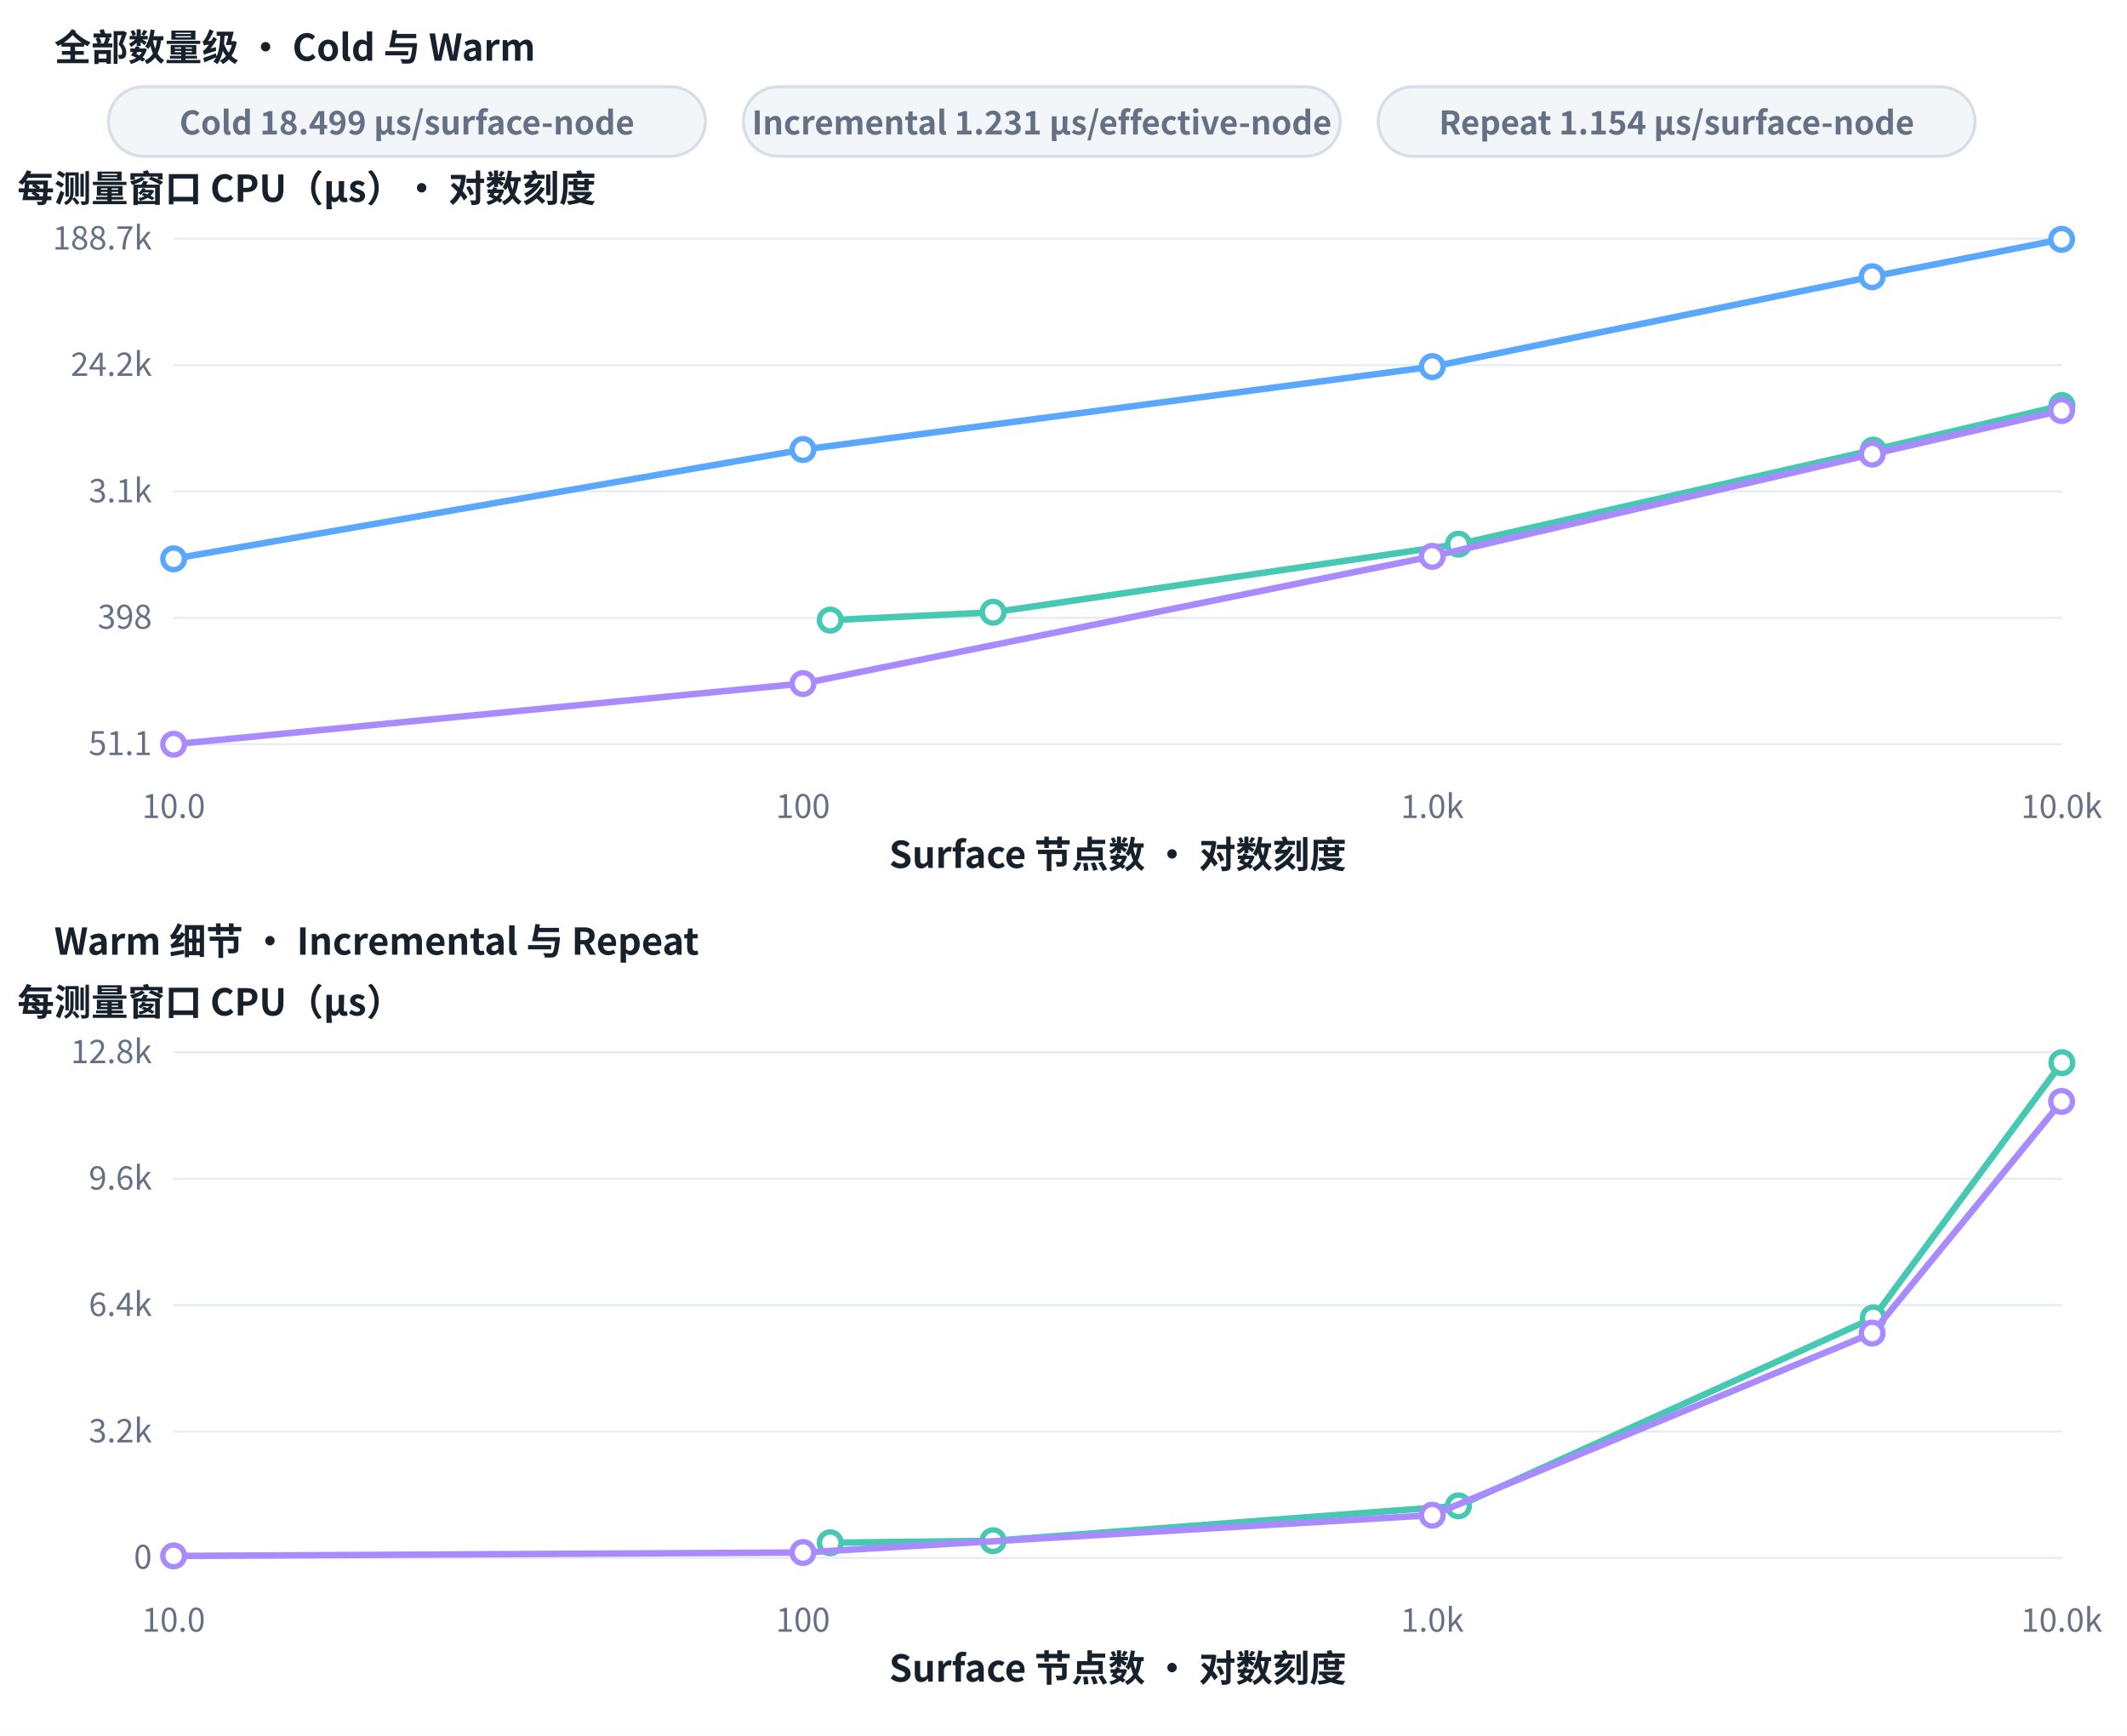
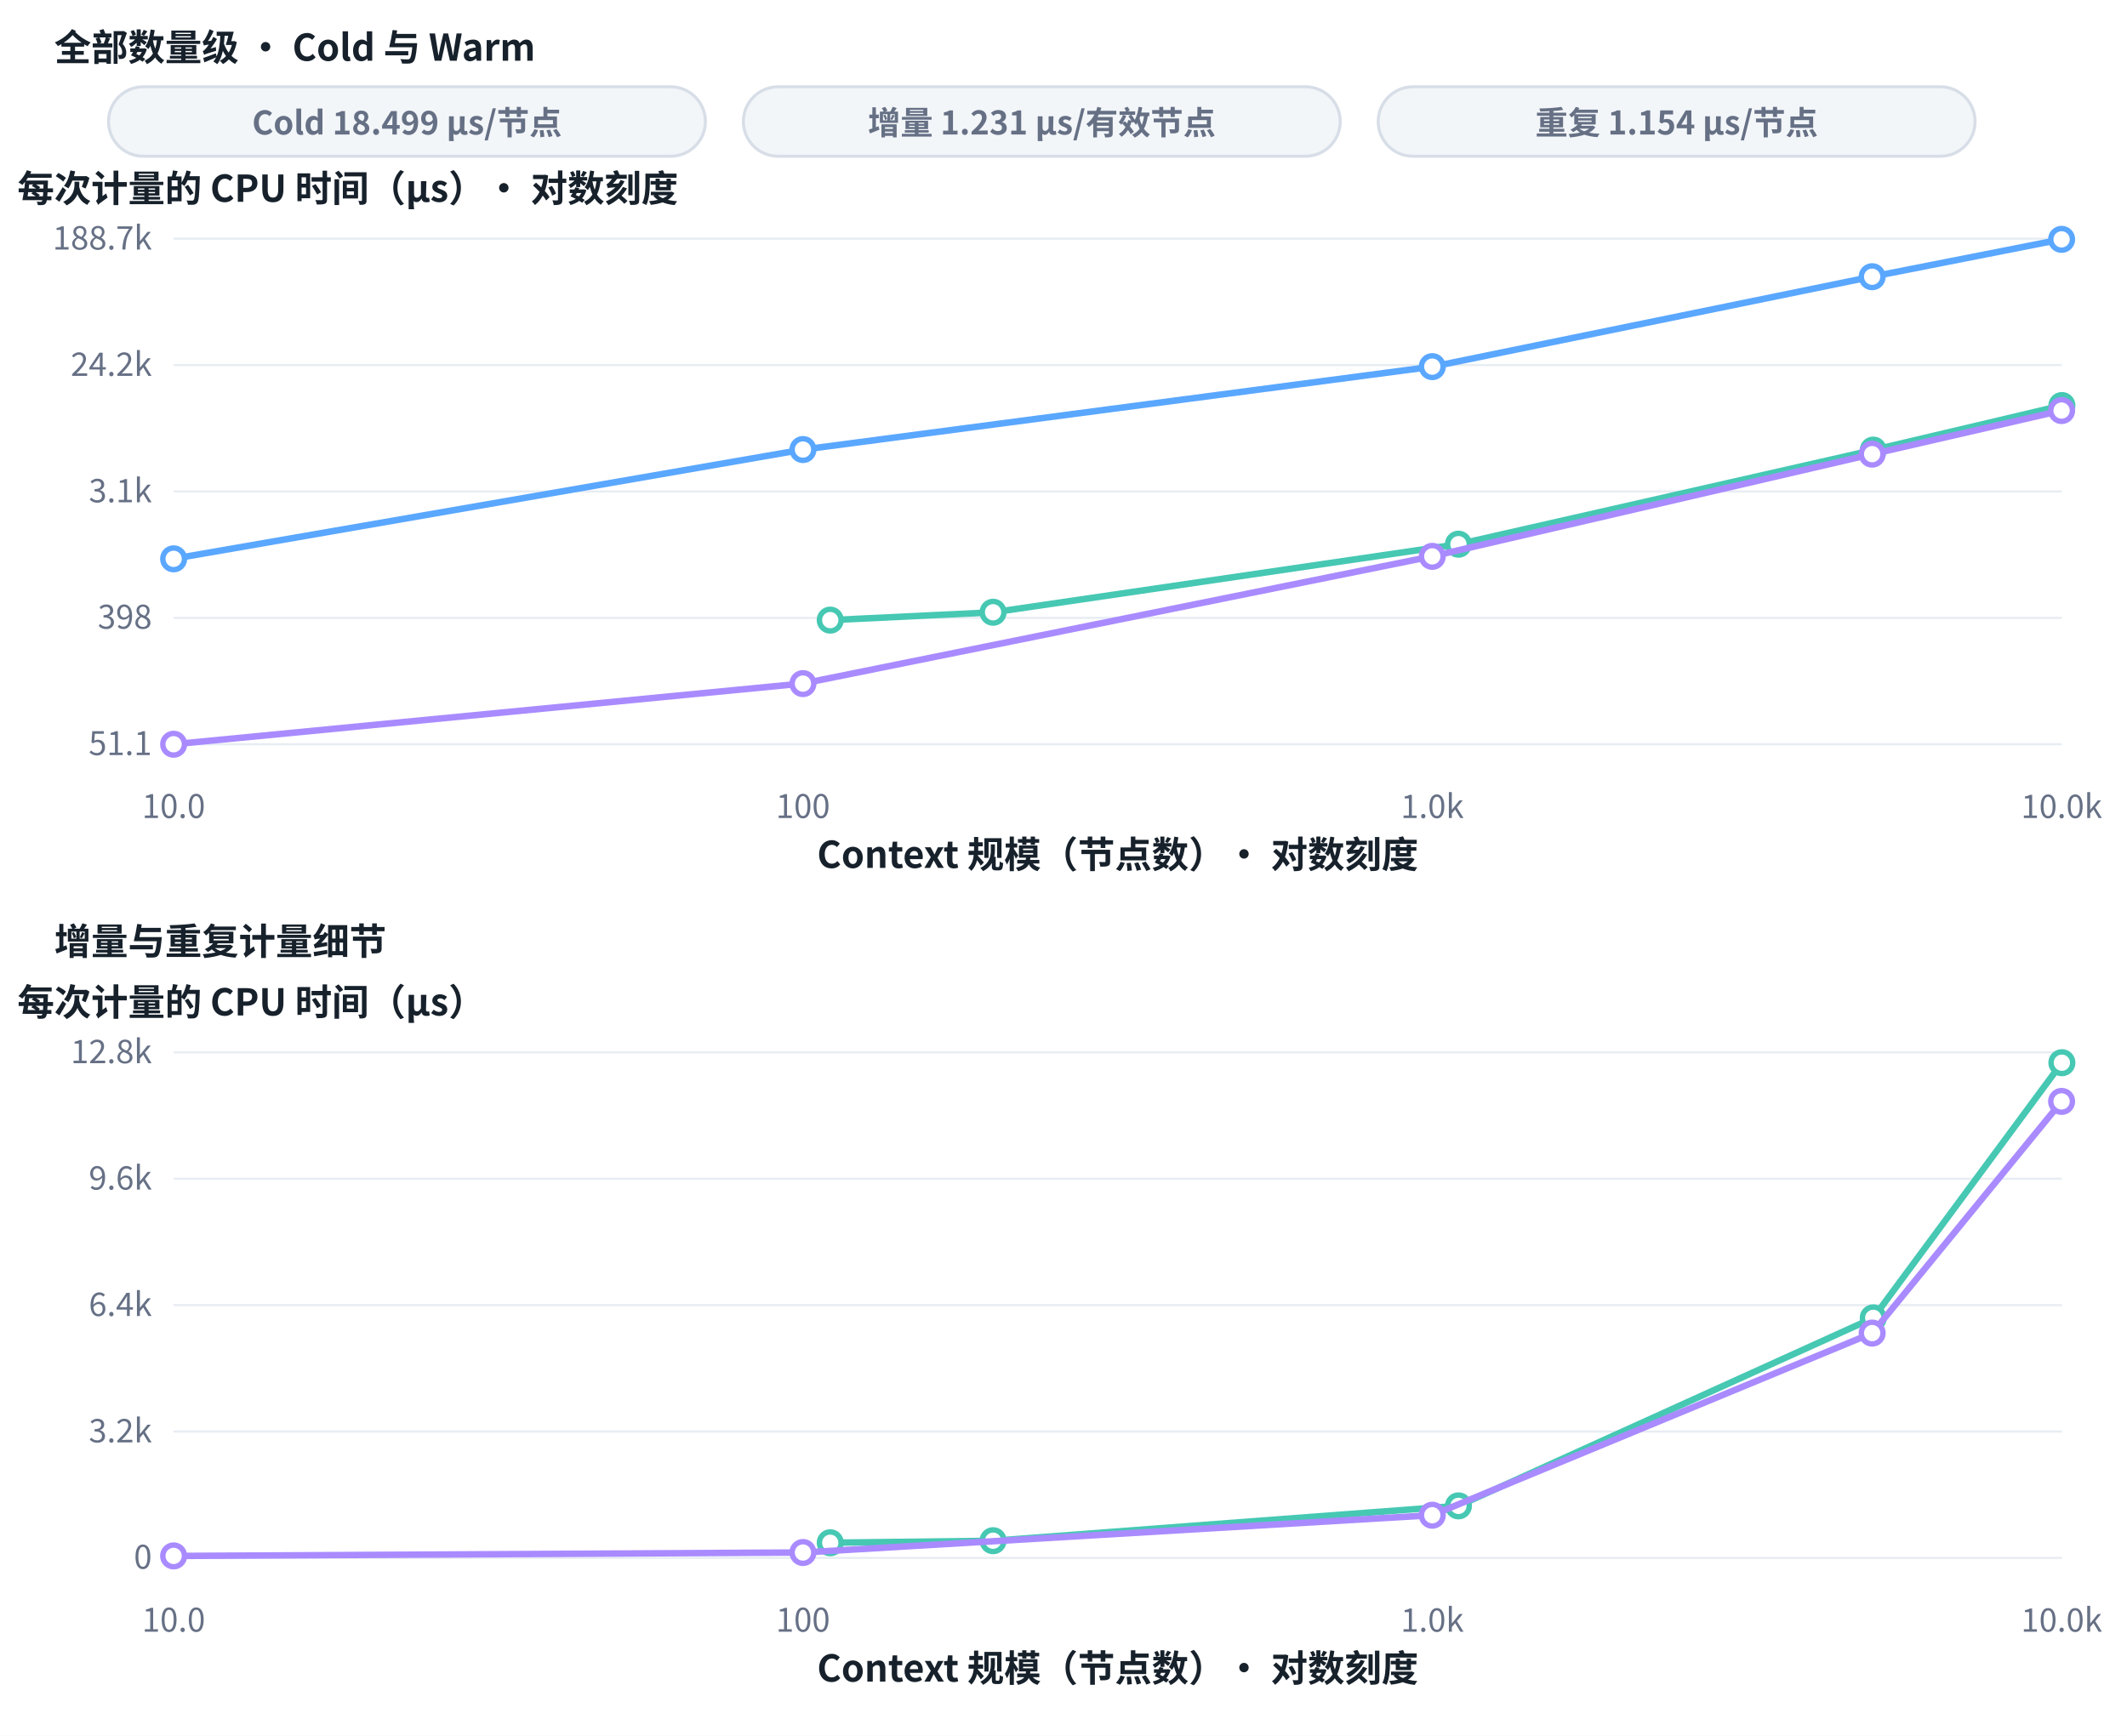
<svg xmlns="http://www.w3.org/2000/svg" viewBox="0 0 980 800" role="img" data-benchmark="C8" data-series-count="3">
  <rect width="980" height="800" fill="#FFFFFF" />
  <defs>
    <marker id="arrow" viewBox="0 0 10 10" refX="8" refY="5" markerWidth="7" markerHeight="7" orient="auto-start-reverse">
      <path d="M 0 0 L 10 5 L 0 10 z" fill="#64748B" />
    </marker>
  </defs>
  <text x="25" y="28" fill="#17212B" font-size="17" font-weight="750" text-anchor="start" font-family="'Noto Sans CJK SC','PingFang SC','Microsoft YaHei','Segoe UI',system-ui,sans-serif">全部数量级 · Cold 与 Warm</text>
  <line x1="80" y1="110.0" x2="950" y2="110.0" stroke="#E8EDF3" />
  <text x="70" y="115.0" fill="#667085" font-size="15" font-weight="400" text-anchor="end" font-family="'Noto Sans CJK SC','PingFang SC','Microsoft YaHei','Segoe UI',system-ui,sans-serif">188.7k</text>
  <line x1="80" y1="168.25" x2="950" y2="168.25" stroke="#E8EDF3" />
  <text x="70" y="173.25" fill="#667085" font-size="15" font-weight="400" text-anchor="end" font-family="'Noto Sans CJK SC','PingFang SC','Microsoft YaHei','Segoe UI',system-ui,sans-serif">24.2k</text>
  <line x1="80" y1="226.5" x2="950" y2="226.5" stroke="#E8EDF3" />
  <text x="70" y="231.5" fill="#667085" font-size="15" font-weight="400" text-anchor="end" font-family="'Noto Sans CJK SC','PingFang SC','Microsoft YaHei','Segoe UI',system-ui,sans-serif">3.1k</text>
  <line x1="80" y1="284.75" x2="950" y2="284.75" stroke="#E8EDF3" />
  <text x="70" y="289.75" fill="#667085" font-size="15" font-weight="400" text-anchor="end" font-family="'Noto Sans CJK SC','PingFang SC','Microsoft YaHei','Segoe UI',system-ui,sans-serif">398</text>
  <line x1="80" y1="343.0" x2="950" y2="343.0" stroke="#E8EDF3" />
  <text x="70" y="348.0" fill="#667085" font-size="15" font-weight="400" text-anchor="end" font-family="'Noto Sans CJK SC','PingFang SC','Microsoft YaHei','Segoe UI',system-ui,sans-serif">51.1</text>
  <text x="80.0" y="377" fill="#667085" font-size="15" font-weight="400" text-anchor="middle" font-family="'Noto Sans CJK SC','PingFang SC','Microsoft YaHei','Segoe UI',system-ui,sans-serif">10.0</text>
  <text x="369.956" y="377" fill="#667085" font-size="15" font-weight="400" text-anchor="middle" font-family="'Noto Sans CJK SC','PingFang SC','Microsoft YaHei','Segoe UI',system-ui,sans-serif">100</text>
  <text x="659.912" y="377" fill="#667085" font-size="15" font-weight="400" text-anchor="middle" font-family="'Noto Sans CJK SC','PingFang SC','Microsoft YaHei','Segoe UI',system-ui,sans-serif">1.0k</text>
  <text x="949.868" y="377" fill="#667085" font-size="15" font-weight="400" text-anchor="middle" font-family="'Noto Sans CJK SC','PingFang SC','Microsoft YaHei','Segoe UI',system-ui,sans-serif">10.0k</text>
  <path d="M80.0,257.5 L370.0,207.2 L659.9,169.0 L862.6,127.5 L949.9,110.3" fill="none" stroke="#5aa7ff" stroke-width="3" stroke-linecap="round" />
  <circle cx="80.0" cy="257.549" r="5" fill="#FFFFFF" stroke="#5aa7ff" stroke-width="2.5" />
  <circle cx="369.956" cy="207.181" r="5" fill="#FFFFFF" stroke="#5aa7ff" stroke-width="2.5" />
  <circle cx="659.912" cy="168.967" r="5" fill="#FFFFFF" stroke="#5aa7ff" stroke-width="2.5" />
  <circle cx="862.582" cy="127.531" r="5" fill="#FFFFFF" stroke="#5aa7ff" stroke-width="2.5" />
  <circle cx="949.868" cy="110.315" r="5" fill="#FFFFFF" stroke="#5aa7ff" stroke-width="2.5" />
  <path d="M382.5,285.8 L457.6,282.2 L672.0,250.8 L863.1,207.4 L950.0,186.9" fill="none" stroke="#46c8b3" stroke-width="3" stroke-linecap="round" />
  <circle cx="382.529" cy="285.795" r="5" fill="#FFFFFF" stroke="#46c8b3" stroke-width="2.5" />
  <circle cx="457.556" cy="282.168" r="5" fill="#FFFFFF" stroke="#46c8b3" stroke-width="2.5" />
  <circle cx="671.971" cy="250.798" r="5" fill="#FFFFFF" stroke="#46c8b3" stroke-width="2.5" />
  <circle cx="863.098" cy="207.439" r="5" fill="#FFFFFF" stroke="#46c8b3" stroke-width="2.5" />
  <circle cx="950.0" cy="186.901" r="5" fill="#FFFFFF" stroke="#46c8b3" stroke-width="2.5" />
  <path d="M80.0,343.0 L370.0,315.0 L659.9,256.4 L862.6,209.3 L949.9,189.2" fill="none" stroke="#a98bff" stroke-width="3" stroke-linecap="round" />
  <circle cx="80.0" cy="343.0" r="5" fill="#FFFFFF" stroke="#a98bff" stroke-width="2.5" />
  <circle cx="369.956" cy="315.049" r="5" fill="#FFFFFF" stroke="#a98bff" stroke-width="2.5" />
  <circle cx="659.912" cy="256.414" r="5" fill="#FFFFFF" stroke="#a98bff" stroke-width="2.5" />
  <circle cx="862.582" cy="209.299" r="5" fill="#FFFFFF" stroke="#a98bff" stroke-width="2.5" />
  <circle cx="949.868" cy="189.209" r="5" fill="#FFFFFF" stroke="#a98bff" stroke-width="2.5" />
-   <text x="515.0" y="400" fill="#17212B" font-size="17" font-weight="700" text-anchor="middle" font-family="'Noto Sans CJK SC','PingFang SC','Microsoft YaHei','Segoe UI',system-ui,sans-serif">Surface 节点数 · 对数刻度</text>
-   <text x="8" y="93" fill="#17212B" font-size="17" font-weight="700" text-anchor="start" font-family="'Noto Sans CJK SC','PingFang SC','Microsoft YaHei','Segoe UI',system-ui,sans-serif">每测量窗口 CPU（μs）· 对数刻度</text>
-   <text x="25" y="440" fill="#17212B" font-size="17" font-weight="750" text-anchor="start" font-family="'Noto Sans CJK SC','PingFang SC','Microsoft YaHei','Segoe UI',system-ui,sans-serif">Warm 细节 · Incremental 与 Repeat</text>
+   <text x="515.0" y="400" fill="#17212B" font-size="17" font-weight="700" text-anchor="middle" font-family="'Noto Sans CJK SC','PingFang SC','Microsoft YaHei','Segoe UI',system-ui,sans-serif">Context 规模（节点数）· 对数刻度</text>
+   <text x="8" y="93" fill="#17212B" font-size="17" font-weight="700" text-anchor="start" font-family="'Noto Sans CJK SC','PingFang SC','Microsoft YaHei','Segoe UI',system-ui,sans-serif">每次计量的 CPU 时间（μs）· 对数刻度</text>
+   <text x="25" y="440" fill="#17212B" font-size="17" font-weight="750" text-anchor="start" font-family="'Noto Sans CJK SC','PingFang SC','Microsoft YaHei','Segoe UI',system-ui,sans-serif">增量与重复计量细节</text>
  <line x1="80" y1="485.0" x2="950" y2="485.0" stroke="#E8EDF3" />
  <text x="70" y="490.0" fill="#667085" font-size="15" font-weight="400" text-anchor="end" font-family="'Noto Sans CJK SC','PingFang SC','Microsoft YaHei','Segoe UI',system-ui,sans-serif">12.8k</text>
  <line x1="80" y1="543.25" x2="950" y2="543.25" stroke="#E8EDF3" />
  <text x="70" y="548.25" fill="#667085" font-size="15" font-weight="400" text-anchor="end" font-family="'Noto Sans CJK SC','PingFang SC','Microsoft YaHei','Segoe UI',system-ui,sans-serif">9.6k</text>
  <line x1="80" y1="601.5" x2="950" y2="601.5" stroke="#E8EDF3" />
  <text x="70" y="606.5" fill="#667085" font-size="15" font-weight="400" text-anchor="end" font-family="'Noto Sans CJK SC','PingFang SC','Microsoft YaHei','Segoe UI',system-ui,sans-serif">6.4k</text>
  <line x1="80" y1="659.75" x2="950" y2="659.75" stroke="#E8EDF3" />
  <text x="70" y="664.75" fill="#667085" font-size="15" font-weight="400" text-anchor="end" font-family="'Noto Sans CJK SC','PingFang SC','Microsoft YaHei','Segoe UI',system-ui,sans-serif">3.2k</text>
  <line x1="80" y1="718.0" x2="950" y2="718.0" stroke="#E8EDF3" />
  <text x="70" y="723.0" fill="#667085" font-size="15" font-weight="400" text-anchor="end" font-family="'Noto Sans CJK SC','PingFang SC','Microsoft YaHei','Segoe UI',system-ui,sans-serif">0</text>
  <text x="80.0" y="752" fill="#667085" font-size="15" font-weight="400" text-anchor="middle" font-family="'Noto Sans CJK SC','PingFang SC','Microsoft YaHei','Segoe UI',system-ui,sans-serif">10.0</text>
  <text x="369.956" y="752" fill="#667085" font-size="15" font-weight="400" text-anchor="middle" font-family="'Noto Sans CJK SC','PingFang SC','Microsoft YaHei','Segoe UI',system-ui,sans-serif">100</text>
  <text x="659.912" y="752" fill="#667085" font-size="15" font-weight="400" text-anchor="middle" font-family="'Noto Sans CJK SC','PingFang SC','Microsoft YaHei','Segoe UI',system-ui,sans-serif">1.0k</text>
  <text x="949.868" y="752" fill="#667085" font-size="15" font-weight="400" text-anchor="middle" font-family="'Noto Sans CJK SC','PingFang SC','Microsoft YaHei','Segoe UI',system-ui,sans-serif">10.0k</text>
  <path d="M382.5,711.0 L457.6,710.1 L672.0,694.0 L863.1,607.4 L950.0,489.8" fill="none" stroke="#46c8b3" stroke-width="3" stroke-linecap="round" />
  <circle cx="382.529" cy="711.015" r="5" fill="#FFFFFF" stroke="#46c8b3" stroke-width="2.5" />
  <circle cx="457.556" cy="710.062" r="5" fill="#FFFFFF" stroke="#46c8b3" stroke-width="2.5" />
  <circle cx="671.971" cy="694.011" r="5" fill="#FFFFFF" stroke="#46c8b3" stroke-width="2.5" />
  <circle cx="863.098" cy="607.363" r="5" fill="#FFFFFF" stroke="#46c8b3" stroke-width="2.5" />
  <circle cx="950.0" cy="489.768" r="5" fill="#FFFFFF" stroke="#46c8b3" stroke-width="2.5" />
  <path d="M80.0,717.1 L370.0,715.5 L659.9,698.3 L862.6,614.4 L949.9,507.6" fill="none" stroke="#a98bff" stroke-width="3" stroke-linecap="round" />
  <circle cx="80.0" cy="717.07" r="5" fill="#FFFFFF" stroke="#a98bff" stroke-width="2.5" />
  <circle cx="369.956" cy="715.51" r="5" fill="#FFFFFF" stroke="#a98bff" stroke-width="2.5" />
  <circle cx="659.912" cy="698.319" r="5" fill="#FFFFFF" stroke="#a98bff" stroke-width="2.5" />
  <circle cx="862.582" cy="614.383" r="5" fill="#FFFFFF" stroke="#a98bff" stroke-width="2.5" />
  <circle cx="949.868" cy="507.606" r="5" fill="#FFFFFF" stroke="#a98bff" stroke-width="2.5" />
-   <text x="515.0" y="775" fill="#17212B" font-size="17" font-weight="700" text-anchor="middle" font-family="'Noto Sans CJK SC','PingFang SC','Microsoft YaHei','Segoe UI',system-ui,sans-serif">Surface 节点数 · 对数刻度</text>
-   <text x="8" y="468" fill="#17212B" font-size="17" font-weight="700" text-anchor="start" font-family="'Noto Sans CJK SC','PingFang SC','Microsoft YaHei','Segoe UI',system-ui,sans-serif">每测量窗口 CPU（μs）</text>
+   <text x="515.0" y="775" fill="#17212B" font-size="17" font-weight="700" text-anchor="middle" font-family="'Noto Sans CJK SC','PingFang SC','Microsoft YaHei','Segoe UI',system-ui,sans-serif">Context 规模（节点数）· 对数刻度</text>
+   <text x="8" y="468" fill="#17212B" font-size="17" font-weight="700" text-anchor="start" font-family="'Noto Sans CJK SC','PingFang SC','Microsoft YaHei','Segoe UI',system-ui,sans-serif">每次计量的 CPU 时间（μs）</text>
  <rect x="50" y="40" width="275" height="32" rx="16" fill="#F3F6F9" stroke="#D7DEE7" stroke-width="1.4" />
-   <text x="187.5" y="62" fill="#667085" font-size="15" font-weight="650" text-anchor="middle" font-family="'Noto Sans CJK SC','PingFang SC','Microsoft YaHei','Segoe UI',system-ui,sans-serif">Cold 18.499 μs/surface-node</text>
+   <text x="187.5" y="62" fill="#667085" font-size="15" font-weight="650" text-anchor="middle" font-family="'Noto Sans CJK SC','PingFang SC','Microsoft YaHei','Segoe UI',system-ui,sans-serif">Cold 18.499 μs/节点</text>
  <rect x="342.5" y="40" width="275" height="32" rx="16" fill="#F3F6F9" stroke="#D7DEE7" stroke-width="1.4" />
-   <text x="480.0" y="62" fill="#667085" font-size="15" font-weight="650" text-anchor="middle" font-family="'Noto Sans CJK SC','PingFang SC','Microsoft YaHei','Segoe UI',system-ui,sans-serif">Incremental 1.231 μs/effective-node</text>
+   <text x="480.0" y="62" fill="#667085" font-size="15" font-weight="650" text-anchor="middle" font-family="'Noto Sans CJK SC','PingFang SC','Microsoft YaHei','Segoe UI',system-ui,sans-serif">增量 1.231 μs/有效节点</text>
  <rect x="635.0" y="40" width="275" height="32" rx="16" fill="#F3F6F9" stroke="#D7DEE7" stroke-width="1.4" />
-   <text x="772.5" y="62" fill="#667085" font-size="15" font-weight="650" text-anchor="middle" font-family="'Noto Sans CJK SC','PingFang SC','Microsoft YaHei','Segoe UI',system-ui,sans-serif">Repeat 1.154 μs/surface-node</text>
+   <text x="772.5" y="62" fill="#667085" font-size="15" font-weight="650" text-anchor="middle" font-family="'Noto Sans CJK SC','PingFang SC','Microsoft YaHei','Segoe UI',system-ui,sans-serif">重复 1.154 μs/节点</text>
</svg>
